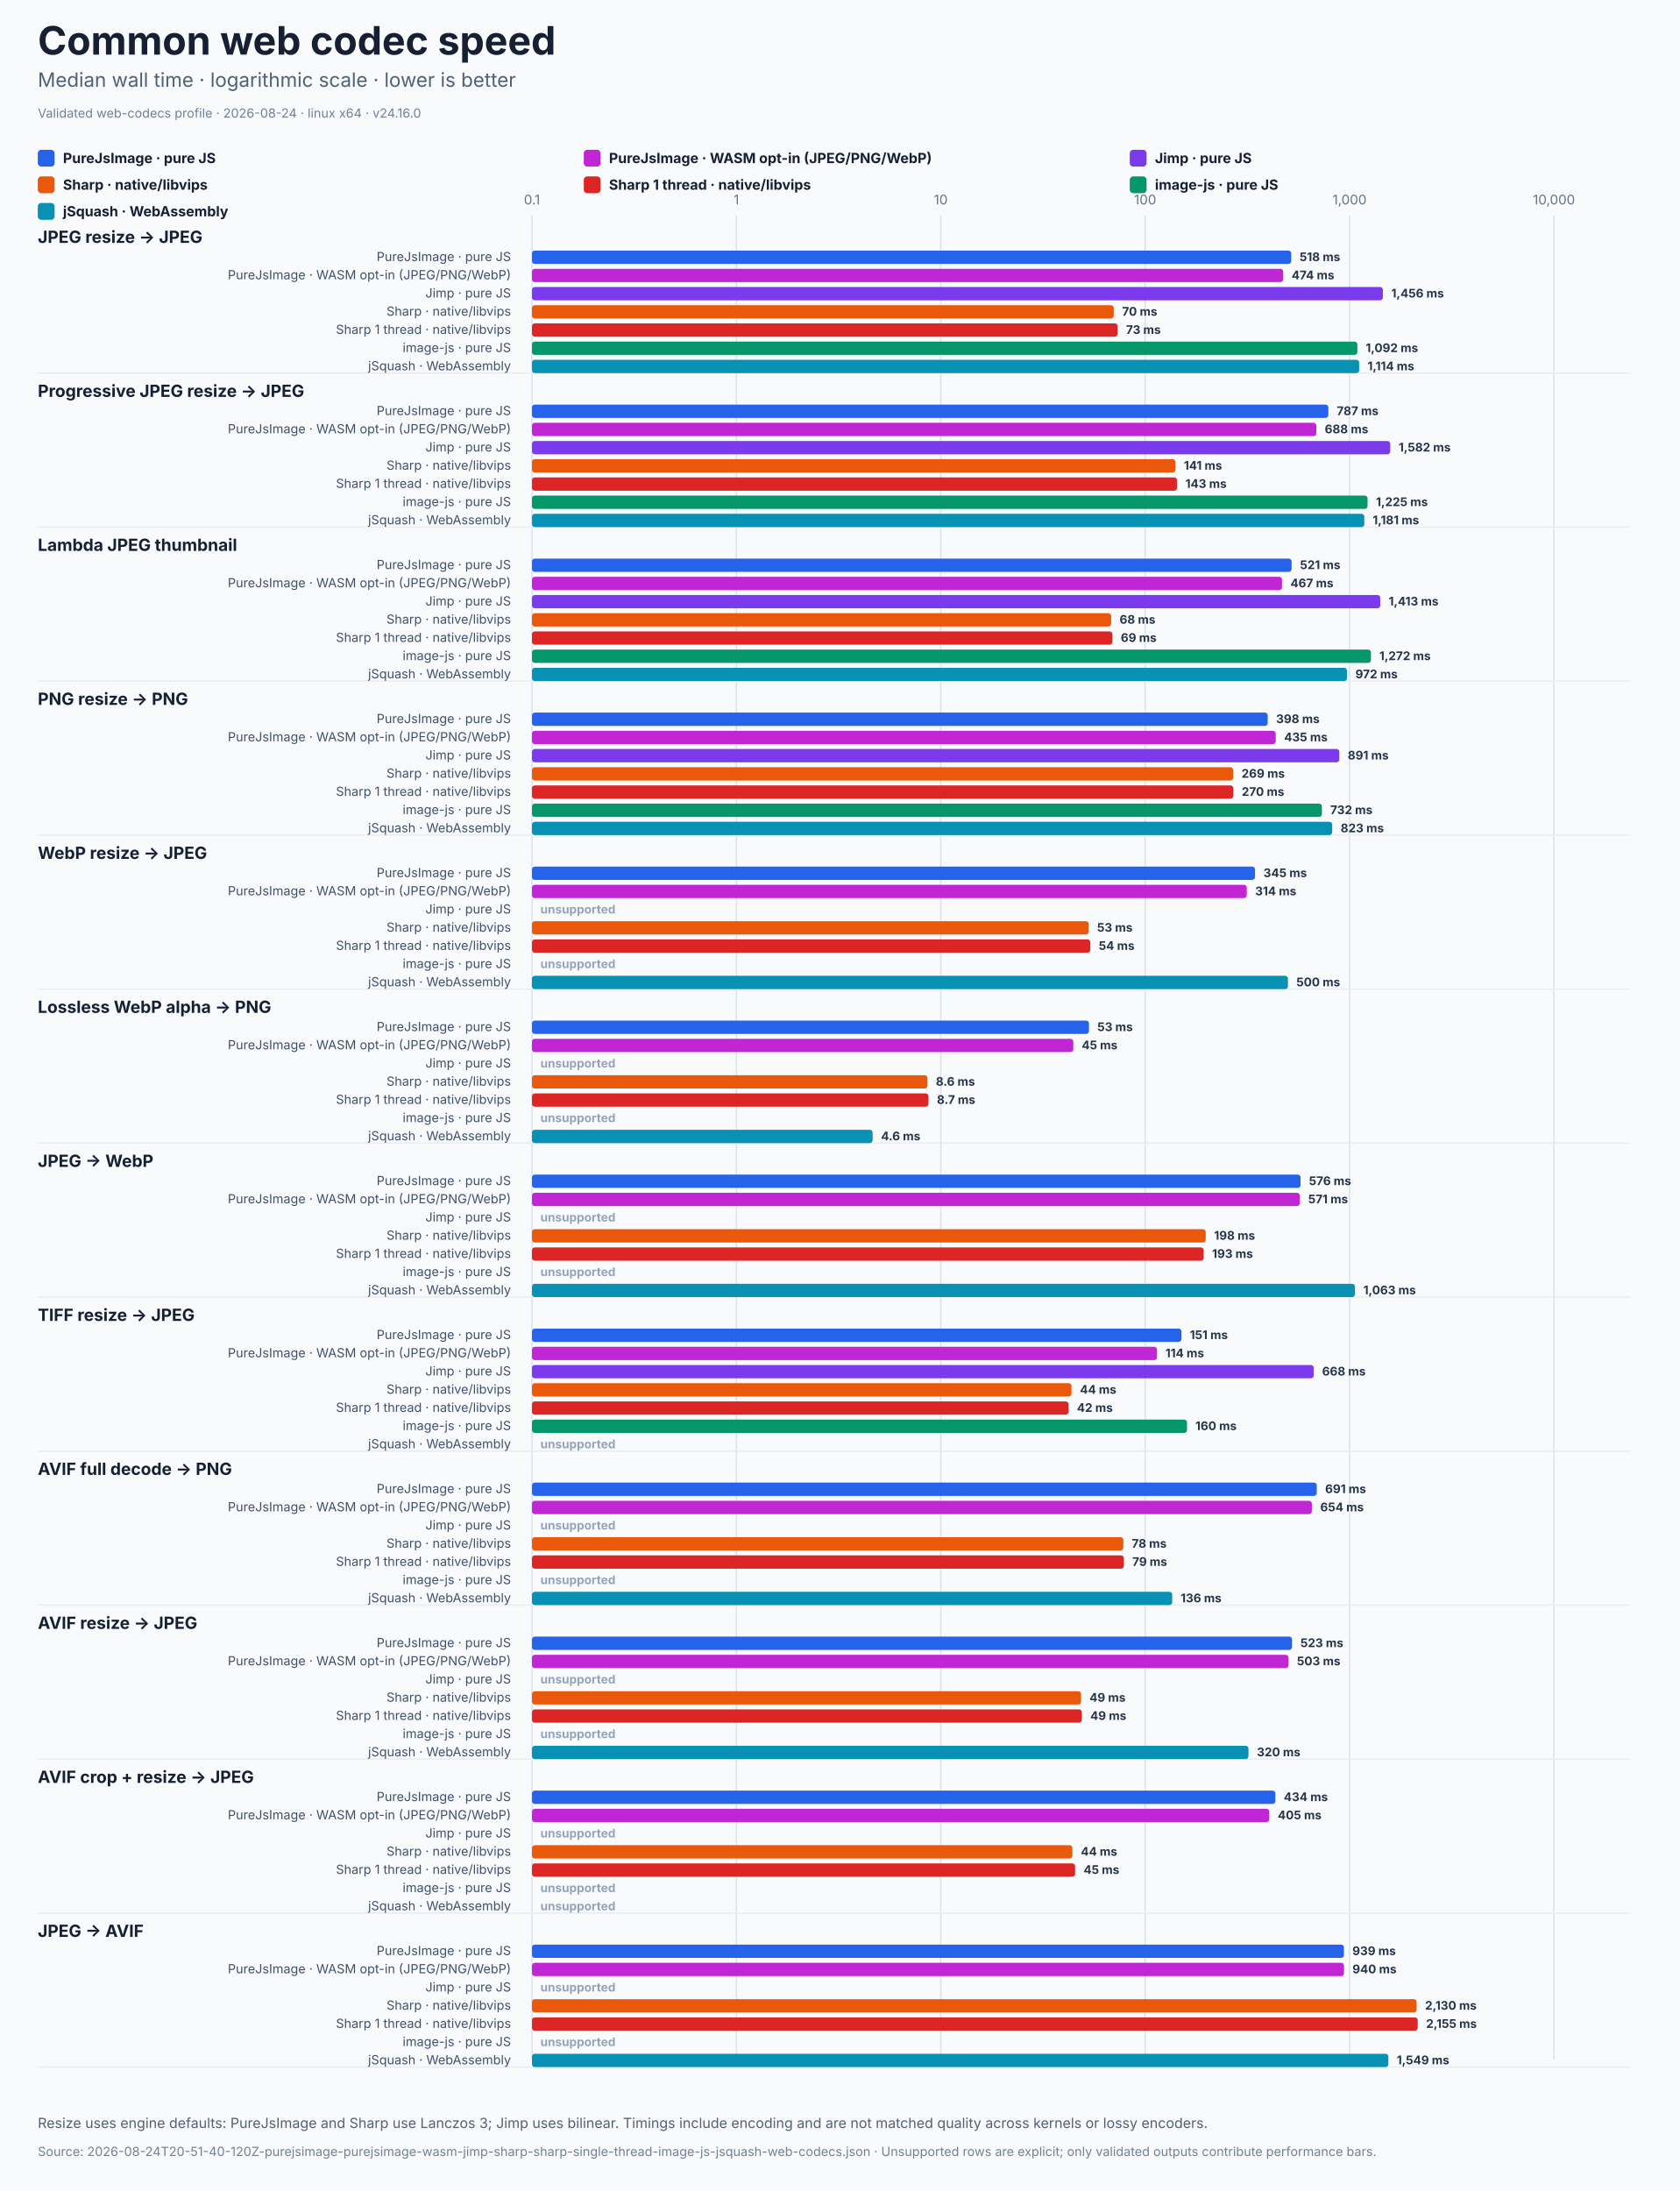
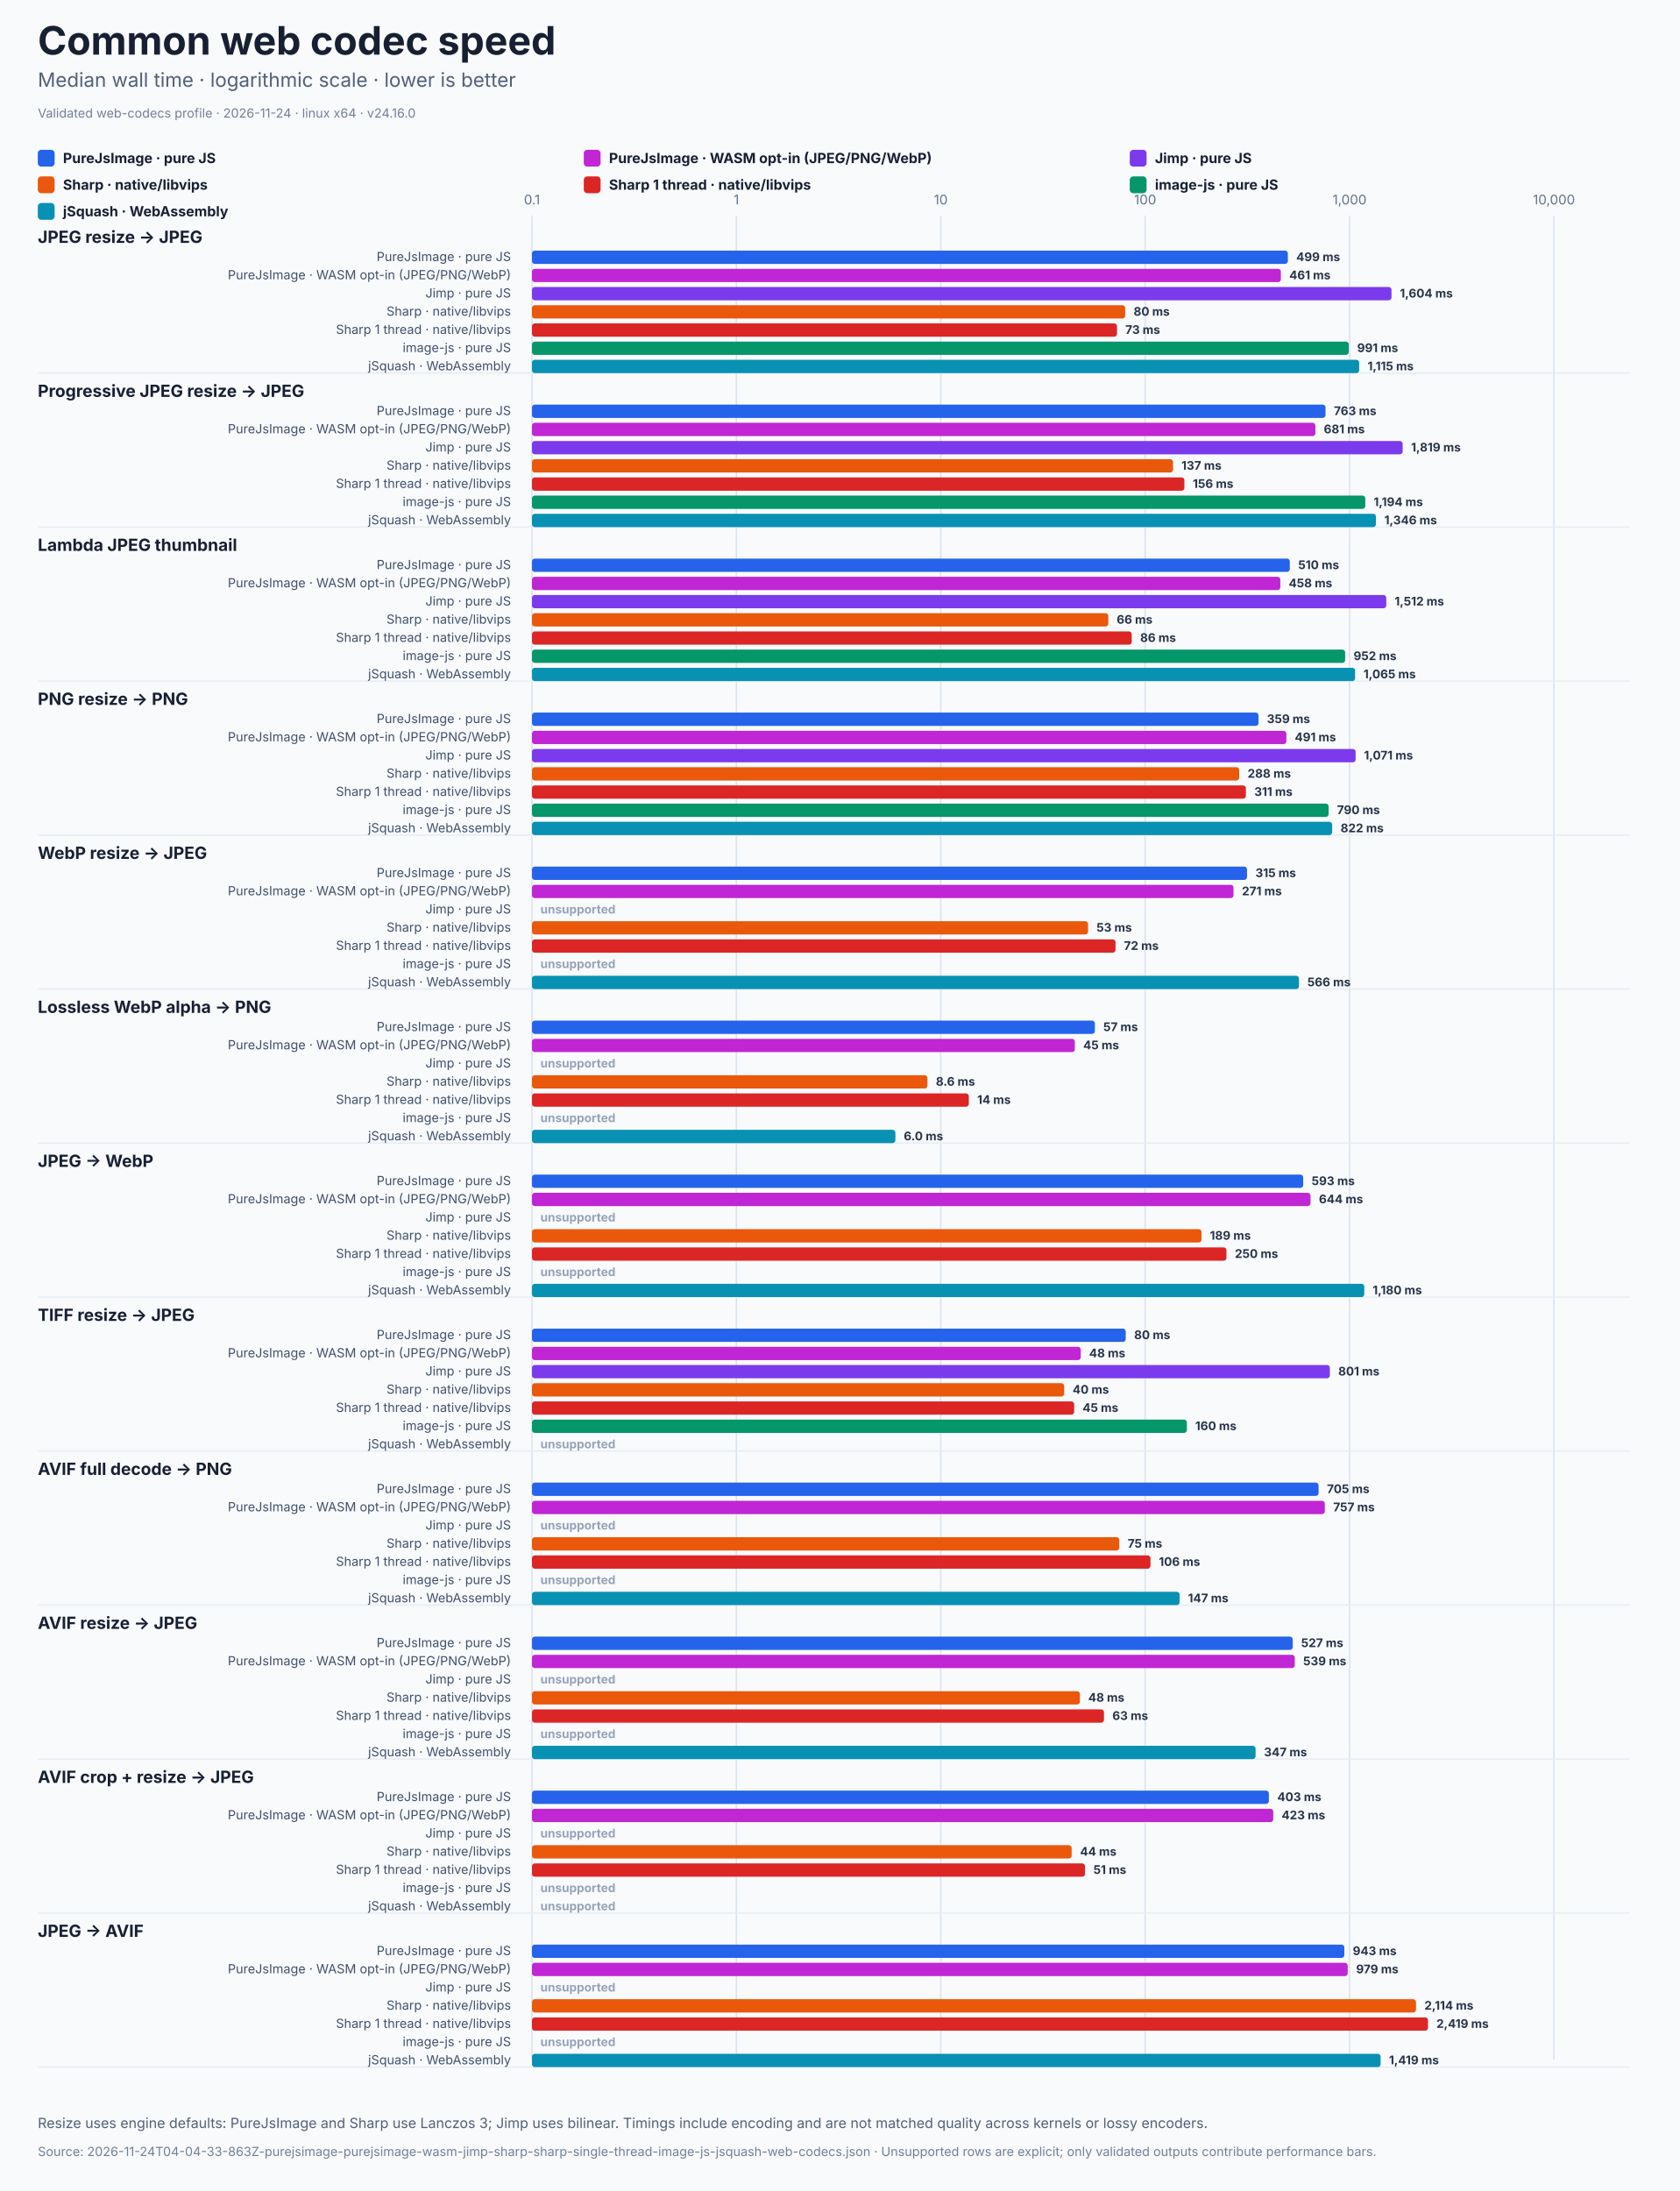
<svg xmlns="http://www.w3.org/2000/svg" width="2400" height="3130" viewBox="0 0 2400 3130" role="img" aria-labelledby="title subtitle">
  <rect width="2400" height="3130" fill="#f8fafc" />
  <style>
      text { font-family: Inter, Arial, sans-serif; fill: #172033; }
      .title { font-size: 56px; font-weight: 750; }
      .subtitle { font-size: 28px; fill: #526077; }
      .legend { font-size: 20px; font-weight: 650; }
      .tick { font-size: 19px; fill: #64748b; }
      .workflow { font-size: 24px; font-weight: 750; }
      .engine { font-size: 18px; fill: #40506a; }
      .value { font-size: 17px; font-weight: 700; fill: #273449; }
      .unsupported { font-size: 17px; font-weight: 700; fill: #94a3b8; }
      .footer { font-size: 20px; fill: #526077; }
      .source { font-size: 18px; fill: #718096; }
    </style>
  <text x="54" y="78" class="title" id="heading">Common web codec speed</text>
  <text x="54" y="124" class="subtitle" id="subtitle">Median wall time · logarithmic scale · lower is better</text>
-   <text x="54" y="168" class="source">Validated web-codecs profile · 2026-08-24 · linux x64 · v24.16.0</text>
+   <text x="54" y="168" class="source">Validated web-codecs profile · 2026-11-24 · linux x64 · v24.16.0</text>
  <rect x="54" y="214" width="24" height="24" rx="5" fill="#2563eb" />
  <text x="90" y="233" class="legend">PureJsImage · pure JS</text>
  <rect x="834" y="214" width="24" height="24" rx="5" fill="#c026d3" />
  <text x="870" y="233" class="legend">PureJsImage · WASM opt-in (JPEG/PNG/WebP)</text>
  <rect x="1614" y="214" width="24" height="24" rx="5" fill="#7c3aed" />
  <text x="1650" y="233" class="legend">Jimp · pure JS</text>
  <rect x="54" y="252" width="24" height="24" rx="5" fill="#ea580c" />
  <text x="90" y="271" class="legend">Sharp · native/libvips</text>
  <rect x="834" y="252" width="24" height="24" rx="5" fill="#dc2626" />
  <text x="870" y="271" class="legend">Sharp 1 thread · native/libvips</text>
  <rect x="1614" y="252" width="24" height="24" rx="5" fill="#059669" />
  <text x="1650" y="271" class="legend">image-js · pure JS</text>
  <rect x="54" y="290" width="24" height="24" rx="5" fill="#0891b2" />
  <text x="90" y="309" class="legend">jSquash · WebAssembly</text>
  <line x1="760" y1="308" x2="760" y2="2942" stroke="#dbe3ef" stroke-width="2" />
  <text x="760" y="292" text-anchor="middle" class="tick">0.1</text>
  <line x1="1052" y1="308" x2="1052" y2="2942" stroke="#dbe3ef" stroke-width="2" />
  <text x="1052" y="292" text-anchor="middle" class="tick">1</text>
  <line x1="1344" y1="308" x2="1344" y2="2942" stroke="#dbe3ef" stroke-width="2" />
  <text x="1344" y="292" text-anchor="middle" class="tick">10</text>
  <line x1="1636" y1="308" x2="1636" y2="2942" stroke="#dbe3ef" stroke-width="2" />
  <text x="1636" y="292" text-anchor="middle" class="tick">100</text>
  <line x1="1928" y1="308" x2="1928" y2="2942" stroke="#dbe3ef" stroke-width="2" />
  <text x="1928" y="292" text-anchor="middle" class="tick">1,000</text>
  <line x1="2220" y1="308" x2="2220" y2="2942" stroke="#dbe3ef" stroke-width="2" />
  <text x="2220" y="292" text-anchor="middle" class="tick">10,000</text>
  <text x="54" y="347" class="workflow">JPEG resize → JPEG</text>
  <line x1="54" y1="533" x2="2328" y2="533" stroke="#e8edf5" stroke-width="2" />
  <text x="730" y="373" text-anchor="end" class="engine">PureJsImage · pure JS</text>
-   <rect x="760" y="358" width="1084.637" height="19" rx="4" fill="#2563eb" />
-   <text x="1856.637" y="373" class="value">518 ms</text>
+   <rect x="760" y="358" width="1079.856" height="19" rx="4" fill="#2563eb" />
+   <text x="1851.856" y="373" class="value">499 ms</text>
  <text x="730" y="399" text-anchor="end" class="engine">PureJsImage · WASM opt-in (JPEG/PNG/WebP)</text>
-   <rect x="760" y="384" width="1073.26" height="19" rx="4" fill="#c026d3" />
-   <text x="1845.26" y="399" class="value">474 ms</text>
+   <rect x="760" y="384" width="1069.883" height="19" rx="4" fill="#c026d3" />
+   <text x="1841.883" y="399" class="value">461 ms</text>
  <text x="730" y="425" text-anchor="end" class="engine">Jimp · pure JS</text>
-   <rect x="760" y="410" width="1215.629" height="19" rx="4" fill="#7c3aed" />
-   <text x="1987.629" y="425" class="value">1,456 ms</text>
+   <rect x="760" y="410" width="1227.937" height="19" rx="4" fill="#7c3aed" />
+   <text x="1999.937" y="425" class="value">1,604 ms</text>
  <text x="730" y="451" text-anchor="end" class="engine">Sharp · native/libvips</text>
-   <rect x="760" y="436" width="831.154" height="19" rx="4" fill="#ea580c" />
-   <text x="1603.154" y="451" class="value">70 ms</text>
+   <rect x="760" y="436" width="847.46" height="19" rx="4" fill="#ea580c" />
+   <text x="1619.46" y="451" class="value">80 ms</text>
  <text x="730" y="477" text-anchor="end" class="engine">Sharp 1 thread · native/libvips</text>
-   <rect x="760" y="462" width="836.668" height="19" rx="4" fill="#dc2626" />
-   <text x="1608.668" y="477" class="value">73 ms</text>
+   <rect x="760" y="462" width="835.749" height="19" rx="4" fill="#dc2626" />
+   <text x="1607.749" y="477" class="value">73 ms</text>
  <text x="730" y="503" text-anchor="end" class="engine">image-js · pure JS</text>
-   <rect x="760" y="488" width="1179.164" height="19" rx="4" fill="#059669" />
-   <text x="1951.164" y="503" class="value">1,092 ms</text>
+   <rect x="760" y="488" width="1166.898" height="19" rx="4" fill="#059669" />
+   <text x="1938.898" y="503" class="value">991 ms</text>
  <text x="730" y="529" text-anchor="end" class="engine">jSquash · WebAssembly</text>
-   <rect x="760" y="514" width="1181.74" height="19" rx="4" fill="#0891b2" />
-   <text x="1953.74" y="529" class="value">1,114 ms</text>
+   <rect x="760" y="514" width="1181.752" height="19" rx="4" fill="#0891b2" />
+   <text x="1953.752" y="529" class="value">1,115 ms</text>
  <text x="54" y="567" class="workflow">Progressive JPEG resize → JPEG</text>
  <line x1="54" y1="753" x2="2328" y2="753" stroke="#e8edf5" stroke-width="2" />
  <text x="730" y="593" text-anchor="end" class="engine">PureJsImage · pure JS</text>
-   <rect x="760" y="578" width="1137.704" height="19" rx="4" fill="#2563eb" />
-   <text x="1909.704" y="593" class="value">787 ms</text>
+   <rect x="760" y="578" width="1133.67" height="19" rx="4" fill="#2563eb" />
+   <text x="1905.67" y="593" class="value">763 ms</text>
  <text x="730" y="619" text-anchor="end" class="engine">PureJsImage · WASM opt-in (JPEG/PNG/WebP)</text>
-   <rect x="760" y="604" width="1120.554" height="19" rx="4" fill="#c026d3" />
-   <text x="1892.554" y="619" class="value">688 ms</text>
+   <rect x="760" y="604" width="1119.201" height="19" rx="4" fill="#c026d3" />
+   <text x="1891.201" y="619" class="value">681 ms</text>
  <text x="730" y="645" text-anchor="end" class="engine">Jimp · pure JS</text>
-   <rect x="760" y="630" width="1226.132" height="19" rx="4" fill="#7c3aed" />
-   <text x="1998.132" y="645" class="value">1,582 ms</text>
+   <rect x="760" y="630" width="1243.871" height="19" rx="4" fill="#7c3aed" />
+   <text x="2015.871" y="645" class="value">1,819 ms</text>
  <text x="730" y="671" text-anchor="end" class="engine">Sharp · native/libvips</text>
-   <rect x="760" y="656" width="919.319" height="19" rx="4" fill="#ea580c" />
-   <text x="1691.319" y="671" class="value">141 ms</text>
+   <rect x="760" y="656" width="915.839" height="19" rx="4" fill="#ea580c" />
+   <text x="1687.839" y="671" class="value">137 ms</text>
  <text x="730" y="697" text-anchor="end" class="engine">Sharp 1 thread · native/libvips</text>
-   <rect x="760" y="682" width="921.531" height="19" rx="4" fill="#dc2626" />
-   <text x="1693.531" y="697" class="value">143 ms</text>
+   <rect x="760" y="682" width="932.062" height="19" rx="4" fill="#dc2626" />
+   <text x="1704.062" y="697" class="value">156 ms</text>
  <text x="730" y="723" text-anchor="end" class="engine">image-js · pure JS</text>
-   <rect x="760" y="708" width="1193.766" height="19" rx="4" fill="#059669" />
-   <text x="1965.766" y="723" class="value">1,225 ms</text>
+   <rect x="760" y="708" width="1190.467" height="19" rx="4" fill="#059669" />
+   <text x="1962.467" y="723" class="value">1,194 ms</text>
  <text x="730" y="749" text-anchor="end" class="engine">jSquash · WebAssembly</text>
-   <rect x="760" y="734" width="1189.09" height="19" rx="4" fill="#0891b2" />
-   <text x="1961.09" y="749" class="value">1,181 ms</text>
+   <rect x="760" y="734" width="1205.694" height="19" rx="4" fill="#0891b2" />
+   <text x="1977.694" y="749" class="value">1,346 ms</text>
  <text x="54" y="787" class="workflow">Lambda JPEG thumbnail</text>
  <line x1="54" y1="973" x2="2328" y2="973" stroke="#e8edf5" stroke-width="2" />
  <text x="730" y="813" text-anchor="end" class="engine">PureJsImage · pure JS</text>
-   <rect x="760" y="798" width="1085.213" height="19" rx="4" fill="#2563eb" />
-   <text x="1857.213" y="813" class="value">521 ms</text>
+   <rect x="760" y="798" width="1082.651" height="19" rx="4" fill="#2563eb" />
+   <text x="1854.651" y="813" class="value">510 ms</text>
  <text x="730" y="839" text-anchor="end" class="engine">PureJsImage · WASM opt-in (JPEG/PNG/WebP)</text>
-   <rect x="760" y="824" width="1071.524" height="19" rx="4" fill="#c026d3" />
-   <text x="1843.524" y="839" class="value">467 ms</text>
+   <rect x="760" y="824" width="1069.085" height="19" rx="4" fill="#c026d3" />
+   <text x="1841.085" y="839" class="value">458 ms</text>
  <text x="730" y="865" text-anchor="end" class="engine">Jimp · pure JS</text>
-   <rect x="760" y="850" width="1211.87" height="19" rx="4" fill="#7c3aed" />
-   <text x="1983.87" y="865" class="value">1,413 ms</text>
+   <rect x="760" y="850" width="1220.449" height="19" rx="4" fill="#7c3aed" />
+   <text x="1992.449" y="865" class="value">1,512 ms</text>
  <text x="730" y="891" text-anchor="end" class="engine">Sharp · native/libvips</text>
-   <rect x="760" y="876" width="827.501" height="19" rx="4" fill="#ea580c" />
-   <text x="1599.501" y="891" class="value">68 ms</text>
+   <rect x="760" y="876" width="823.359" height="19" rx="4" fill="#ea580c" />
+   <text x="1595.359" y="891" class="value">66 ms</text>
  <text x="730" y="917" text-anchor="end" class="engine">Sharp 1 thread · native/libvips</text>
-   <rect x="760" y="902" width="829.179" height="19" rx="4" fill="#dc2626" />
-   <text x="1601.179" y="917" class="value">69 ms</text>
+   <rect x="760" y="902" width="856.841" height="19" rx="4" fill="#dc2626" />
+   <text x="1628.841" y="917" class="value">86 ms</text>
  <text x="730" y="943" text-anchor="end" class="engine">image-js · pure JS</text>
-   <rect x="760" y="928" width="1198.545" height="19" rx="4" fill="#059669" />
-   <text x="1970.545" y="943" class="value">1,272 ms</text>
+   <rect x="760" y="928" width="1161.713" height="19" rx="4" fill="#059669" />
+   <text x="1933.713" y="943" class="value">952 ms</text>
  <text x="730" y="969" text-anchor="end" class="engine">jSquash · WebAssembly</text>
-   <rect x="760" y="954" width="1164.362" height="19" rx="4" fill="#0891b2" />
-   <text x="1936.362" y="969" class="value">972 ms</text>
+   <rect x="760" y="954" width="1175.956" height="19" rx="4" fill="#0891b2" />
+   <text x="1947.956" y="969" class="value">1,065 ms</text>
  <text x="54" y="1007" class="workflow">PNG resize → PNG</text>
  <line x1="54" y1="1193" x2="2328" y2="1193" stroke="#e8edf5" stroke-width="2" />
  <text x="730" y="1033" text-anchor="end" class="engine">PureJsImage · pure JS</text>
-   <rect x="760" y="1018" width="1051.077" height="19" rx="4" fill="#2563eb" />
-   <text x="1823.077" y="1033" class="value">398 ms</text>
+   <rect x="760" y="1018" width="1037.948" height="19" rx="4" fill="#2563eb" />
+   <text x="1809.948" y="1033" class="value">359 ms</text>
  <text x="730" y="1059" text-anchor="end" class="engine">PureJsImage · WASM opt-in (JPEG/PNG/WebP)</text>
-   <rect x="760" y="1044" width="1062.533" height="19" rx="4" fill="#c026d3" />
-   <text x="1834.533" y="1059" class="value">435 ms</text>
+   <rect x="760" y="1044" width="1077.725" height="19" rx="4" fill="#c026d3" />
+   <text x="1849.725" y="1059" class="value">491 ms</text>
  <text x="730" y="1085" text-anchor="end" class="engine">Jimp · pure JS</text>
-   <rect x="760" y="1070" width="1153.382" height="19" rx="4" fill="#7c3aed" />
-   <text x="1925.382" y="1085" class="value">891 ms</text>
+   <rect x="760" y="1070" width="1176.67" height="19" rx="4" fill="#7c3aed" />
+   <text x="1948.67" y="1085" class="value">1,071 ms</text>
  <text x="730" y="1111" text-anchor="end" class="engine">Sharp · native/libvips</text>
-   <rect x="760" y="1096" width="1001.669" height="19" rx="4" fill="#ea580c" />
-   <text x="1773.669" y="1111" class="value">269 ms</text>
+   <rect x="760" y="1096" width="1010.339" height="19" rx="4" fill="#ea580c" />
+   <text x="1782.339" y="1111" class="value">288 ms</text>
  <text x="730" y="1137" text-anchor="end" class="engine">Sharp 1 thread · native/libvips</text>
-   <rect x="760" y="1122" width="1001.892" height="19" rx="4" fill="#dc2626" />
-   <text x="1773.892" y="1137" class="value">270 ms</text>
+   <rect x="760" y="1122" width="1019.898" height="19" rx="4" fill="#dc2626" />
+   <text x="1791.898" y="1137" class="value">311 ms</text>
  <text x="730" y="1163" text-anchor="end" class="engine">image-js · pure JS</text>
-   <rect x="760" y="1148" width="1128.495" height="19" rx="4" fill="#059669" />
-   <text x="1900.495" y="1163" class="value">732 ms</text>
+   <rect x="760" y="1148" width="1138.09" height="19" rx="4" fill="#059669" />
+   <text x="1910.09" y="1163" class="value">790 ms</text>
  <text x="730" y="1189" text-anchor="end" class="engine">jSquash · WebAssembly</text>
-   <rect x="760" y="1174" width="1143.232" height="19" rx="4" fill="#0891b2" />
-   <text x="1915.232" y="1189" class="value">823 ms</text>
+   <rect x="760" y="1174" width="1143.158" height="19" rx="4" fill="#0891b2" />
+   <text x="1915.158" y="1189" class="value">822 ms</text>
  <text x="54" y="1227" class="workflow">WebP resize → JPEG</text>
  <line x1="54" y1="1413" x2="2328" y2="1413" stroke="#e8edf5" stroke-width="2" />
  <text x="730" y="1253" text-anchor="end" class="engine">PureJsImage · pure JS</text>
-   <rect x="760" y="1238" width="1032.986" height="19" rx="4" fill="#2563eb" />
-   <text x="1804.986" y="1253" class="value">345 ms</text>
+   <rect x="760" y="1238" width="1021.538" height="19" rx="4" fill="#2563eb" />
+   <text x="1793.538" y="1253" class="value">315 ms</text>
  <text x="730" y="1279" text-anchor="end" class="engine">PureJsImage · WASM opt-in (JPEG/PNG/WebP)</text>
-   <rect x="760" y="1264" width="1021.137" height="19" rx="4" fill="#c026d3" />
-   <text x="1793.137" y="1279" class="value">314 ms</text>
+   <rect x="760" y="1264" width="1002.243" height="19" rx="4" fill="#c026d3" />
+   <text x="1774.243" y="1279" class="value">271 ms</text>
  <text x="730" y="1305" text-anchor="end" class="engine">Jimp · pure JS</text>
  <text x="772" y="1305" class="unsupported">unsupported</text>
  <text x="730" y="1331" text-anchor="end" class="engine">Sharp · native/libvips</text>
-   <rect x="760" y="1316" width="795.392" height="19" rx="4" fill="#ea580c" />
-   <text x="1567.392" y="1331" class="value">53 ms</text>
+   <rect x="760" y="1316" width="794.439" height="19" rx="4" fill="#ea580c" />
+   <text x="1566.439" y="1331" class="value">53 ms</text>
  <text x="730" y="1357" text-anchor="end" class="engine">Sharp 1 thread · native/libvips</text>
-   <rect x="760" y="1342" width="797.69" height="19" rx="4" fill="#dc2626" />
-   <text x="1569.69" y="1357" class="value">54 ms</text>
+   <rect x="760" y="1342" width="833.66" height="19" rx="4" fill="#dc2626" />
+   <text x="1605.66" y="1357" class="value">72 ms</text>
  <text x="730" y="1383" text-anchor="end" class="engine">image-js · pure JS</text>
  <text x="772" y="1383" class="unsupported">unsupported</text>
  <text x="730" y="1409" text-anchor="end" class="engine">jSquash · WebAssembly</text>
-   <rect x="760" y="1394" width="1080.007" height="19" rx="4" fill="#0891b2" />
-   <text x="1852.007" y="1409" class="value">500 ms</text>
+   <rect x="760" y="1394" width="1095.75" height="19" rx="4" fill="#0891b2" />
+   <text x="1867.75" y="1409" class="value">566 ms</text>
  <text x="54" y="1447" class="workflow">Lossless WebP alpha → PNG</text>
  <line x1="54" y1="1633" x2="2328" y2="1633" stroke="#e8edf5" stroke-width="2" />
  <text x="730" y="1473" text-anchor="end" class="engine">PureJsImage · pure JS</text>
-   <rect x="760" y="1458" width="795.737" height="19" rx="4" fill="#2563eb" />
-   <text x="1567.737" y="1473" class="value">53 ms</text>
+   <rect x="760" y="1458" width="804.178" height="19" rx="4" fill="#2563eb" />
+   <text x="1576.178" y="1473" class="value">57 ms</text>
  <text x="730" y="1499" text-anchor="end" class="engine">PureJsImage · WASM opt-in (JPEG/PNG/WebP)</text>
-   <rect x="760" y="1484" width="773.367" height="19" rx="4" fill="#c026d3" />
-   <text x="1545.367" y="1499" class="value">45 ms</text>
+   <rect x="760" y="1484" width="775.547" height="19" rx="4" fill="#c026d3" />
+   <text x="1547.547" y="1499" class="value">45 ms</text>
  <text x="730" y="1525" text-anchor="end" class="engine">Jimp · pure JS</text>
  <text x="772" y="1525" class="unsupported">unsupported</text>
  <text x="730" y="1551" text-anchor="end" class="engine">Sharp · native/libvips</text>
-   <rect x="760" y="1536" width="564.917" height="19" rx="4" fill="#ea580c" />
-   <text x="1336.917" y="1551" class="value">8.6 ms</text>
+   <rect x="760" y="1536" width="564.96" height="19" rx="4" fill="#ea580c" />
+   <text x="1336.96" y="1551" class="value">8.6 ms</text>
  <text x="730" y="1577" text-anchor="end" class="engine">Sharp 1 thread · native/libvips</text>
-   <rect x="760" y="1562" width="566.451" height="19" rx="4" fill="#dc2626" />
-   <text x="1338.451" y="1577" class="value">8.7 ms</text>
+   <rect x="760" y="1562" width="624.073" height="19" rx="4" fill="#dc2626" />
+   <text x="1396.073" y="1577" class="value">14 ms</text>
  <text x="730" y="1603" text-anchor="end" class="engine">image-js · pure JS</text>
  <text x="772" y="1603" class="unsupported">unsupported</text>
  <text x="730" y="1629" text-anchor="end" class="engine">jSquash · WebAssembly</text>
-   <rect x="760" y="1614" width="486.671" height="19" rx="4" fill="#0891b2" />
-   <text x="1258.671" y="1629" class="value">4.6 ms</text>
+   <rect x="760" y="1614" width="519.182" height="19" rx="4" fill="#0891b2" />
+   <text x="1291.182" y="1629" class="value">6.0 ms</text>
  <text x="54" y="1667" class="workflow">JPEG → WebP</text>
  <line x1="54" y1="1853" x2="2328" y2="1853" stroke="#e8edf5" stroke-width="2" />
  <text x="730" y="1693" text-anchor="end" class="engine">PureJsImage · pure JS</text>
-   <rect x="760" y="1678" width="1098.002" height="19" rx="4" fill="#2563eb" />
-   <text x="1870.002" y="1693" class="value">576 ms</text>
+   <rect x="760" y="1678" width="1101.778" height="19" rx="4" fill="#2563eb" />
+   <text x="1873.778" y="1693" class="value">593 ms</text>
  <text x="730" y="1719" text-anchor="end" class="engine">PureJsImage · WASM opt-in (JPEG/PNG/WebP)</text>
-   <rect x="760" y="1704" width="1096.928" height="19" rx="4" fill="#c026d3" />
-   <text x="1868.928" y="1719" class="value">571 ms</text>
+   <rect x="760" y="1704" width="1112.235" height="19" rx="4" fill="#c026d3" />
+   <text x="1884.235" y="1719" class="value">644 ms</text>
  <text x="730" y="1745" text-anchor="end" class="engine">Jimp · pure JS</text>
  <text x="772" y="1745" class="unsupported">unsupported</text>
  <text x="730" y="1771" text-anchor="end" class="engine">Sharp · native/libvips</text>
-   <rect x="760" y="1756" width="962.537" height="19" rx="4" fill="#ea580c" />
-   <text x="1734.537" y="1771" class="value">198 ms</text>
+   <rect x="760" y="1756" width="956.5" height="19" rx="4" fill="#ea580c" />
+   <text x="1728.5" y="1771" class="value">189 ms</text>
  <text x="730" y="1797" text-anchor="end" class="engine">Sharp 1 thread · native/libvips</text>
-   <rect x="760" y="1782" width="959.59" height="19" rx="4" fill="#dc2626" />
-   <text x="1731.59" y="1797" class="value">193 ms</text>
+   <rect x="760" y="1782" width="992.146" height="19" rx="4" fill="#dc2626" />
+   <text x="1764.146" y="1797" class="value">250 ms</text>
  <text x="730" y="1823" text-anchor="end" class="engine">image-js · pure JS</text>
  <text x="772" y="1823" class="unsupported">unsupported</text>
  <text x="730" y="1849" text-anchor="end" class="engine">jSquash · WebAssembly</text>
-   <rect x="760" y="1834" width="1175.74" height="19" rx="4" fill="#0891b2" />
-   <text x="1947.74" y="1849" class="value">1,063 ms</text>
+   <rect x="760" y="1834" width="1189.034" height="19" rx="4" fill="#0891b2" />
+   <text x="1961.034" y="1849" class="value">1,180 ms</text>
  <text x="54" y="1887" class="workflow">TIFF resize → JPEG</text>
  <line x1="54" y1="2073" x2="2328" y2="2073" stroke="#e8edf5" stroke-width="2" />
  <text x="730" y="1913" text-anchor="end" class="engine">PureJsImage · pure JS</text>
-   <rect x="760" y="1898" width="927.851" height="19" rx="4" fill="#2563eb" />
-   <text x="1699.851" y="1913" class="value">151 ms</text>
+   <rect x="760" y="1898" width="848.222" height="19" rx="4" fill="#2563eb" />
+   <text x="1620.222" y="1913" class="value">80 ms</text>
  <text x="730" y="1939" text-anchor="end" class="engine">PureJsImage · WASM opt-in (JPEG/PNG/WebP)</text>
-   <rect x="760" y="1924" width="892.952" height="19" rx="4" fill="#c026d3" />
-   <text x="1664.952" y="1939" class="value">114 ms</text>
+   <rect x="760" y="1924" width="784.017" height="19" rx="4" fill="#c026d3" />
+   <text x="1556.017" y="1939" class="value">48 ms</text>
  <text x="730" y="1965" text-anchor="end" class="engine">Jimp · pure JS</text>
-   <rect x="760" y="1950" width="1116.808" height="19" rx="4" fill="#7c3aed" />
-   <text x="1888.808" y="1965" class="value">668 ms</text>
+   <rect x="760" y="1950" width="1139.86" height="19" rx="4" fill="#7c3aed" />
+   <text x="1911.86" y="1965" class="value">801 ms</text>
  <text x="730" y="1991" text-anchor="end" class="engine">Sharp · native/libvips</text>
-   <rect x="760" y="1976" width="770.785" height="19" rx="4" fill="#ea580c" />
-   <text x="1542.785" y="1991" class="value">44 ms</text>
+   <rect x="760" y="1976" width="760.3" height="19" rx="4" fill="#ea580c" />
+   <text x="1532.3" y="1991" class="value">40 ms</text>
  <text x="730" y="2017" text-anchor="end" class="engine">Sharp 1 thread · native/libvips</text>
-   <rect x="760" y="2002" width="766.523" height="19" rx="4" fill="#dc2626" />
-   <text x="1538.523" y="2017" class="value">42 ms</text>
+   <rect x="760" y="2002" width="774.566" height="19" rx="4" fill="#dc2626" />
+   <text x="1546.566" y="2017" class="value">45 ms</text>
  <text x="730" y="2043" text-anchor="end" class="engine">image-js · pure JS</text>
-   <rect x="760" y="2028" width="935.807" height="19" rx="4" fill="#059669" />
-   <text x="1707.807" y="2043" class="value">160 ms</text>
+   <rect x="760" y="2028" width="935.579" height="19" rx="4" fill="#059669" />
+   <text x="1707.579" y="2043" class="value">160 ms</text>
  <text x="730" y="2069" text-anchor="end" class="engine">jSquash · WebAssembly</text>
  <text x="772" y="2069" class="unsupported">unsupported</text>
  <text x="54" y="2107" class="workflow">AVIF full decode → PNG</text>
  <line x1="54" y1="2293" x2="2328" y2="2293" stroke="#e8edf5" stroke-width="2" />
  <text x="730" y="2133" text-anchor="end" class="engine">PureJsImage · pure JS</text>
-   <rect x="760" y="2118" width="1121.147" height="19" rx="4" fill="#2563eb" />
-   <text x="1893.147" y="2133" class="value">691 ms</text>
+   <rect x="760" y="2118" width="1123.732" height="19" rx="4" fill="#2563eb" />
+   <text x="1895.732" y="2133" class="value">705 ms</text>
  <text x="730" y="2159" text-anchor="end" class="engine">PureJsImage · WASM opt-in (JPEG/PNG/WebP)</text>
-   <rect x="760" y="2144" width="1114.143" height="19" rx="4" fill="#c026d3" />
-   <text x="1886.143" y="2159" class="value">654 ms</text>
+   <rect x="760" y="2144" width="1132.677" height="19" rx="4" fill="#c026d3" />
+   <text x="1904.677" y="2159" class="value">757 ms</text>
  <text x="730" y="2185" text-anchor="end" class="engine">Jimp · pure JS</text>
  <text x="772" y="2185" class="unsupported">unsupported</text>
  <text x="730" y="2211" text-anchor="end" class="engine">Sharp · native/libvips</text>
-   <rect x="760" y="2196" width="844.848" height="19" rx="4" fill="#ea580c" />
-   <text x="1616.848" y="2211" class="value">78 ms</text>
+   <rect x="760" y="2196" width="839.048" height="19" rx="4" fill="#ea580c" />
+   <text x="1611.048" y="2211" class="value">75 ms</text>
  <text x="730" y="2237" text-anchor="end" class="engine">Sharp 1 thread · native/libvips</text>
-   <rect x="760" y="2222" width="845.602" height="19" rx="4" fill="#dc2626" />
-   <text x="1617.602" y="2237" class="value">79 ms</text>
+   <rect x="760" y="2222" width="883.622" height="19" rx="4" fill="#dc2626" />
+   <text x="1655.622" y="2237" class="value">106 ms</text>
  <text x="730" y="2263" text-anchor="end" class="engine">image-js · pure JS</text>
  <text x="772" y="2263" class="unsupported">unsupported</text>
  <text x="730" y="2289" text-anchor="end" class="engine">jSquash · WebAssembly</text>
-   <rect x="760" y="2274" width="914.659" height="19" rx="4" fill="#0891b2" />
-   <text x="1686.659" y="2289" class="value">136 ms</text>
+   <rect x="760" y="2274" width="925.208" height="19" rx="4" fill="#0891b2" />
+   <text x="1697.208" y="2289" class="value">147 ms</text>
  <text x="54" y="2327" class="workflow">AVIF resize → JPEG</text>
  <line x1="54" y1="2513" x2="2328" y2="2513" stroke="#e8edf5" stroke-width="2" />
  <text x="730" y="2353" text-anchor="end" class="engine">PureJsImage · pure JS</text>
-   <rect x="760" y="2338" width="1085.815" height="19" rx="4" fill="#2563eb" />
-   <text x="1857.815" y="2353" class="value">523 ms</text>
+   <rect x="760" y="2338" width="1086.844" height="19" rx="4" fill="#2563eb" />
+   <text x="1858.844" y="2353" class="value">527 ms</text>
  <text x="730" y="2379" text-anchor="end" class="engine">PureJsImage · WASM opt-in (JPEG/PNG/WebP)</text>
-   <rect x="760" y="2364" width="1080.869" height="19" rx="4" fill="#c026d3" />
-   <text x="1852.869" y="2379" class="value">503 ms</text>
+   <rect x="760" y="2364" width="1089.714" height="19" rx="4" fill="#c026d3" />
+   <text x="1861.714" y="2379" class="value">539 ms</text>
  <text x="730" y="2405" text-anchor="end" class="engine">Jimp · pure JS</text>
  <text x="772" y="2405" class="unsupported">unsupported</text>
  <text x="730" y="2431" text-anchor="end" class="engine">Sharp · native/libvips</text>
-   <rect x="760" y="2416" width="784.416" height="19" rx="4" fill="#ea580c" />
-   <text x="1556.416" y="2431" class="value">49 ms</text>
+   <rect x="760" y="2416" width="782.759" height="19" rx="4" fill="#ea580c" />
+   <text x="1554.759" y="2431" class="value">48 ms</text>
  <text x="730" y="2457" text-anchor="end" class="engine">Sharp 1 thread · native/libvips</text>
-   <rect x="760" y="2442" width="785.539" height="19" rx="4" fill="#dc2626" />
-   <text x="1557.539" y="2457" class="value">49 ms</text>
+   <rect x="760" y="2442" width="817.177" height="19" rx="4" fill="#dc2626" />
+   <text x="1589.177" y="2457" class="value">63 ms</text>
  <text x="730" y="2483" text-anchor="end" class="engine">image-js · pure JS</text>
  <text x="772" y="2483" class="unsupported">unsupported</text>
  <text x="730" y="2509" text-anchor="end" class="engine">jSquash · WebAssembly</text>
-   <rect x="760" y="2494" width="1023.618" height="19" rx="4" fill="#0891b2" />
-   <text x="1795.618" y="2509" class="value">320 ms</text>
+   <rect x="760" y="2494" width="1033.769" height="19" rx="4" fill="#0891b2" />
+   <text x="1805.769" y="2509" class="value">347 ms</text>
  <text x="54" y="2547" class="workflow">AVIF crop + resize → JPEG</text>
  <line x1="54" y1="2733" x2="2328" y2="2733" stroke="#e8edf5" stroke-width="2" />
  <text x="730" y="2573" text-anchor="end" class="engine">PureJsImage · pure JS</text>
-   <rect x="760" y="2558" width="1062.007" height="19" rx="4" fill="#2563eb" />
-   <text x="1834.007" y="2573" class="value">434 ms</text>
+   <rect x="760" y="2558" width="1052.75" height="19" rx="4" fill="#2563eb" />
+   <text x="1824.75" y="2573" class="value">403 ms</text>
  <text x="730" y="2599" text-anchor="end" class="engine">PureJsImage · WASM opt-in (JPEG/PNG/WebP)</text>
-   <rect x="760" y="2584" width="1053.381" height="19" rx="4" fill="#c026d3" />
-   <text x="1825.381" y="2599" class="value">405 ms</text>
+   <rect x="760" y="2584" width="1058.992" height="19" rx="4" fill="#c026d3" />
+   <text x="1830.992" y="2599" class="value">423 ms</text>
  <text x="730" y="2625" text-anchor="end" class="engine">Jimp · pure JS</text>
  <text x="772" y="2625" class="unsupported">unsupported</text>
  <text x="730" y="2651" text-anchor="end" class="engine">Sharp · native/libvips</text>
-   <rect x="760" y="2636" width="772.047" height="19" rx="4" fill="#ea580c" />
-   <text x="1544.047" y="2651" class="value">44 ms</text>
+   <rect x="760" y="2636" width="770.986" height="19" rx="4" fill="#ea580c" />
+   <text x="1542.986" y="2651" class="value">44 ms</text>
  <text x="730" y="2677" text-anchor="end" class="engine">Sharp 1 thread · native/libvips</text>
-   <rect x="760" y="2662" width="775.968" height="19" rx="4" fill="#dc2626" />
-   <text x="1547.968" y="2677" class="value">45 ms</text>
+   <rect x="760" y="2662" width="790.078" height="19" rx="4" fill="#dc2626" />
+   <text x="1562.078" y="2677" class="value">51 ms</text>
  <text x="730" y="2703" text-anchor="end" class="engine">image-js · pure JS</text>
  <text x="772" y="2703" class="unsupported">unsupported</text>
  <text x="730" y="2729" text-anchor="end" class="engine">jSquash · WebAssembly</text>
  <text x="772" y="2729" class="unsupported">unsupported</text>
  <text x="54" y="2767" class="workflow">JPEG → AVIF</text>
  <line x1="54" y1="2953" x2="2328" y2="2953" stroke="#e8edf5" stroke-width="2" />
  <text x="730" y="2793" text-anchor="end" class="engine">PureJsImage · pure JS</text>
-   <rect x="760" y="2778" width="1160.007" height="19" rx="4" fill="#2563eb" />
-   <text x="1932.007" y="2793" class="value">939 ms</text>
+   <rect x="760" y="2778" width="1160.566" height="19" rx="4" fill="#2563eb" />
+   <text x="1932.566" y="2793" class="value">943 ms</text>
  <text x="730" y="2819" text-anchor="end" class="engine">PureJsImage · WASM opt-in (JPEG/PNG/WebP)</text>
-   <rect x="760" y="2804" width="1160.088" height="19" rx="4" fill="#c026d3" />
-   <text x="1932.088" y="2819" class="value">940 ms</text>
+   <rect x="760" y="2804" width="1165.367" height="19" rx="4" fill="#c026d3" />
+   <text x="1937.367" y="2819" class="value">979 ms</text>
  <text x="730" y="2845" text-anchor="end" class="engine">Jimp · pure JS</text>
  <text x="772" y="2845" class="unsupported">unsupported</text>
  <text x="730" y="2871" text-anchor="end" class="engine">Sharp · native/libvips</text>
-   <rect x="760" y="2856" width="1263.863" height="19" rx="4" fill="#ea580c" />
-   <text x="2035.863" y="2871" class="value">2,130 ms</text>
+   <rect x="760" y="2856" width="1262.922" height="19" rx="4" fill="#ea580c" />
+   <text x="2034.922" y="2871" class="value">2,114 ms</text>
  <text x="730" y="2897" text-anchor="end" class="engine">Sharp 1 thread · native/libvips</text>
-   <rect x="760" y="2882" width="1265.38" height="19" rx="4" fill="#dc2626" />
-   <text x="2037.38" y="2897" class="value">2,155 ms</text>
+   <rect x="760" y="2882" width="1280.043" height="19" rx="4" fill="#dc2626" />
+   <text x="2052.043" y="2897" class="value">2,419 ms</text>
  <text x="730" y="2923" text-anchor="end" class="engine">image-js · pure JS</text>
  <text x="772" y="2923" class="unsupported">unsupported</text>
  <text x="730" y="2949" text-anchor="end" class="engine">jSquash · WebAssembly</text>
-   <rect x="760" y="2934" width="1223.457" height="19" rx="4" fill="#0891b2" />
-   <text x="1995.457" y="2949" class="value">1,549 ms</text>
+   <rect x="760" y="2934" width="1212.347" height="19" rx="4" fill="#0891b2" />
+   <text x="1984.347" y="2949" class="value">1,419 ms</text>
  <text x="54" y="3040" class="footer">Resize uses engine defaults: PureJsImage and Sharp use Lanczos 3; Jimp uses bilinear. Timings include encoding and are not matched quality across kernels or lossy encoders.</text>
-   <text x="54" y="3080" class="source">Source: 2026-08-24T20-51-40-120Z-purejsimage-purejsimage-wasm-jimp-sharp-sharp-single-thread-image-js-jsquash-web-codecs.json · Unsupported rows are explicit; only validated outputs contribute performance bars.</text>
+   <text x="54" y="3080" class="source">Source: 2026-11-24T04-04-33-863Z-purejsimage-purejsimage-wasm-jimp-sharp-sharp-single-thread-image-js-jsquash-web-codecs.json · Unsupported rows are explicit; only validated outputs contribute performance bars.</text>
</svg>
